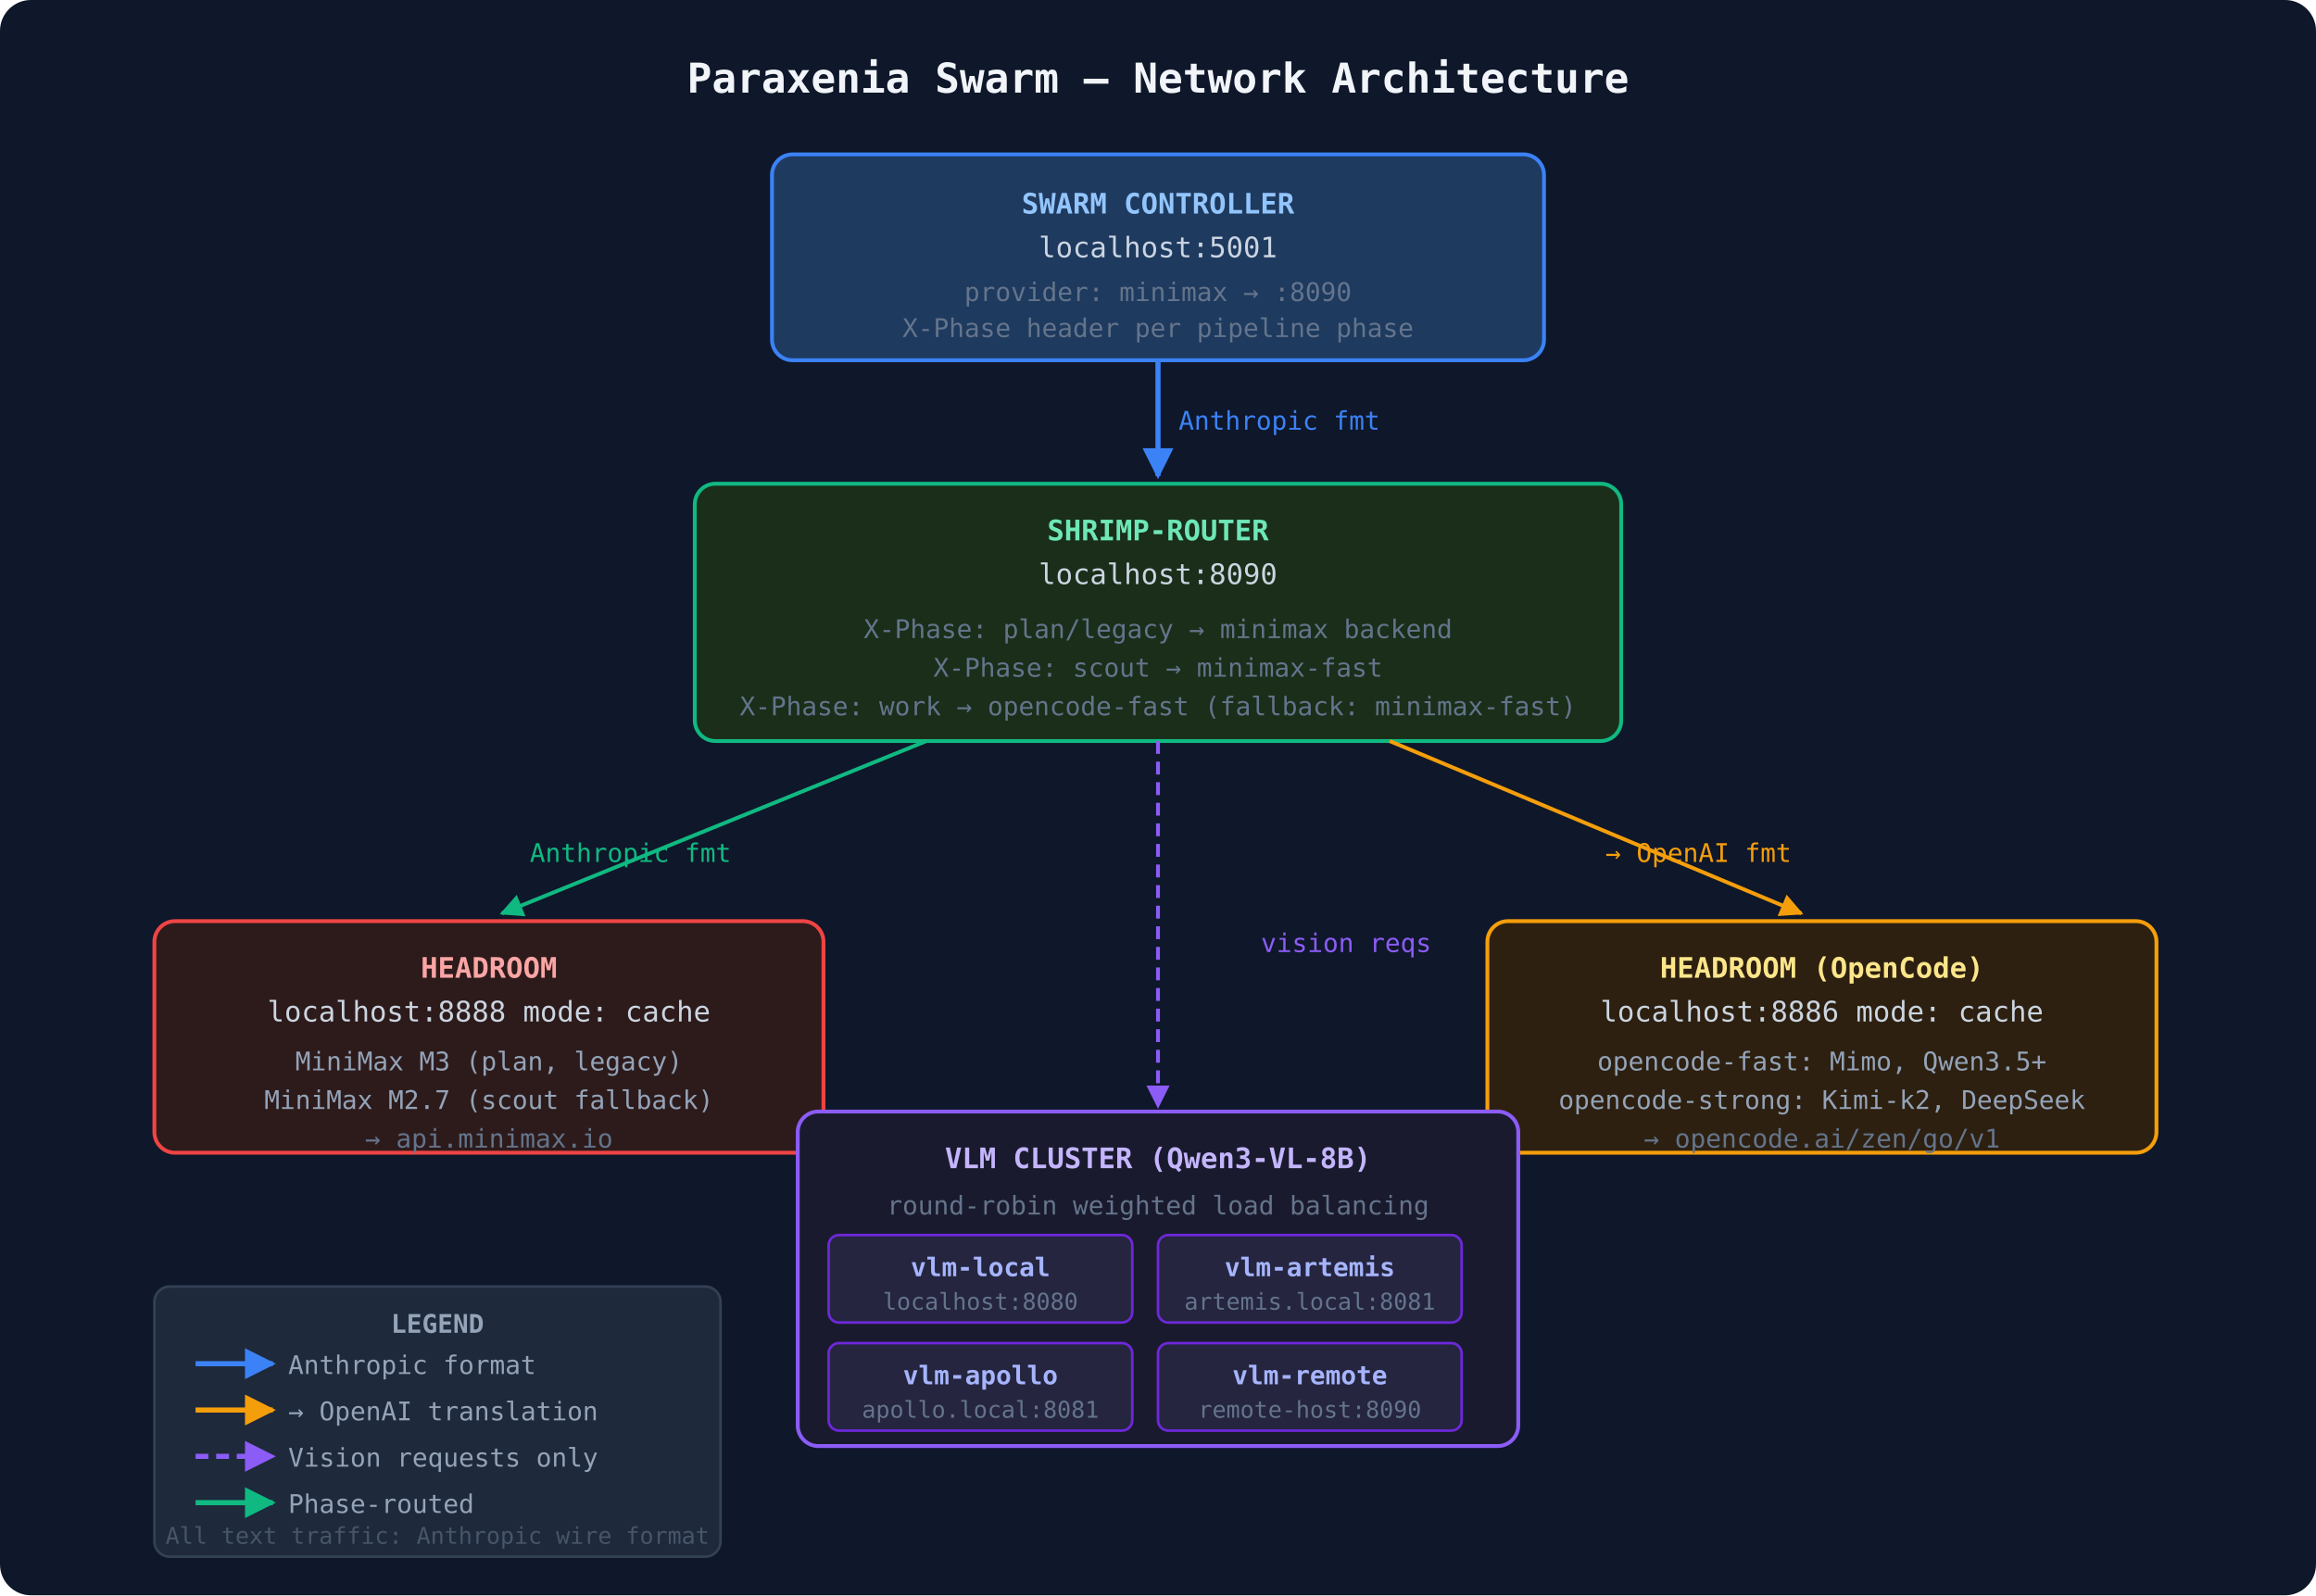
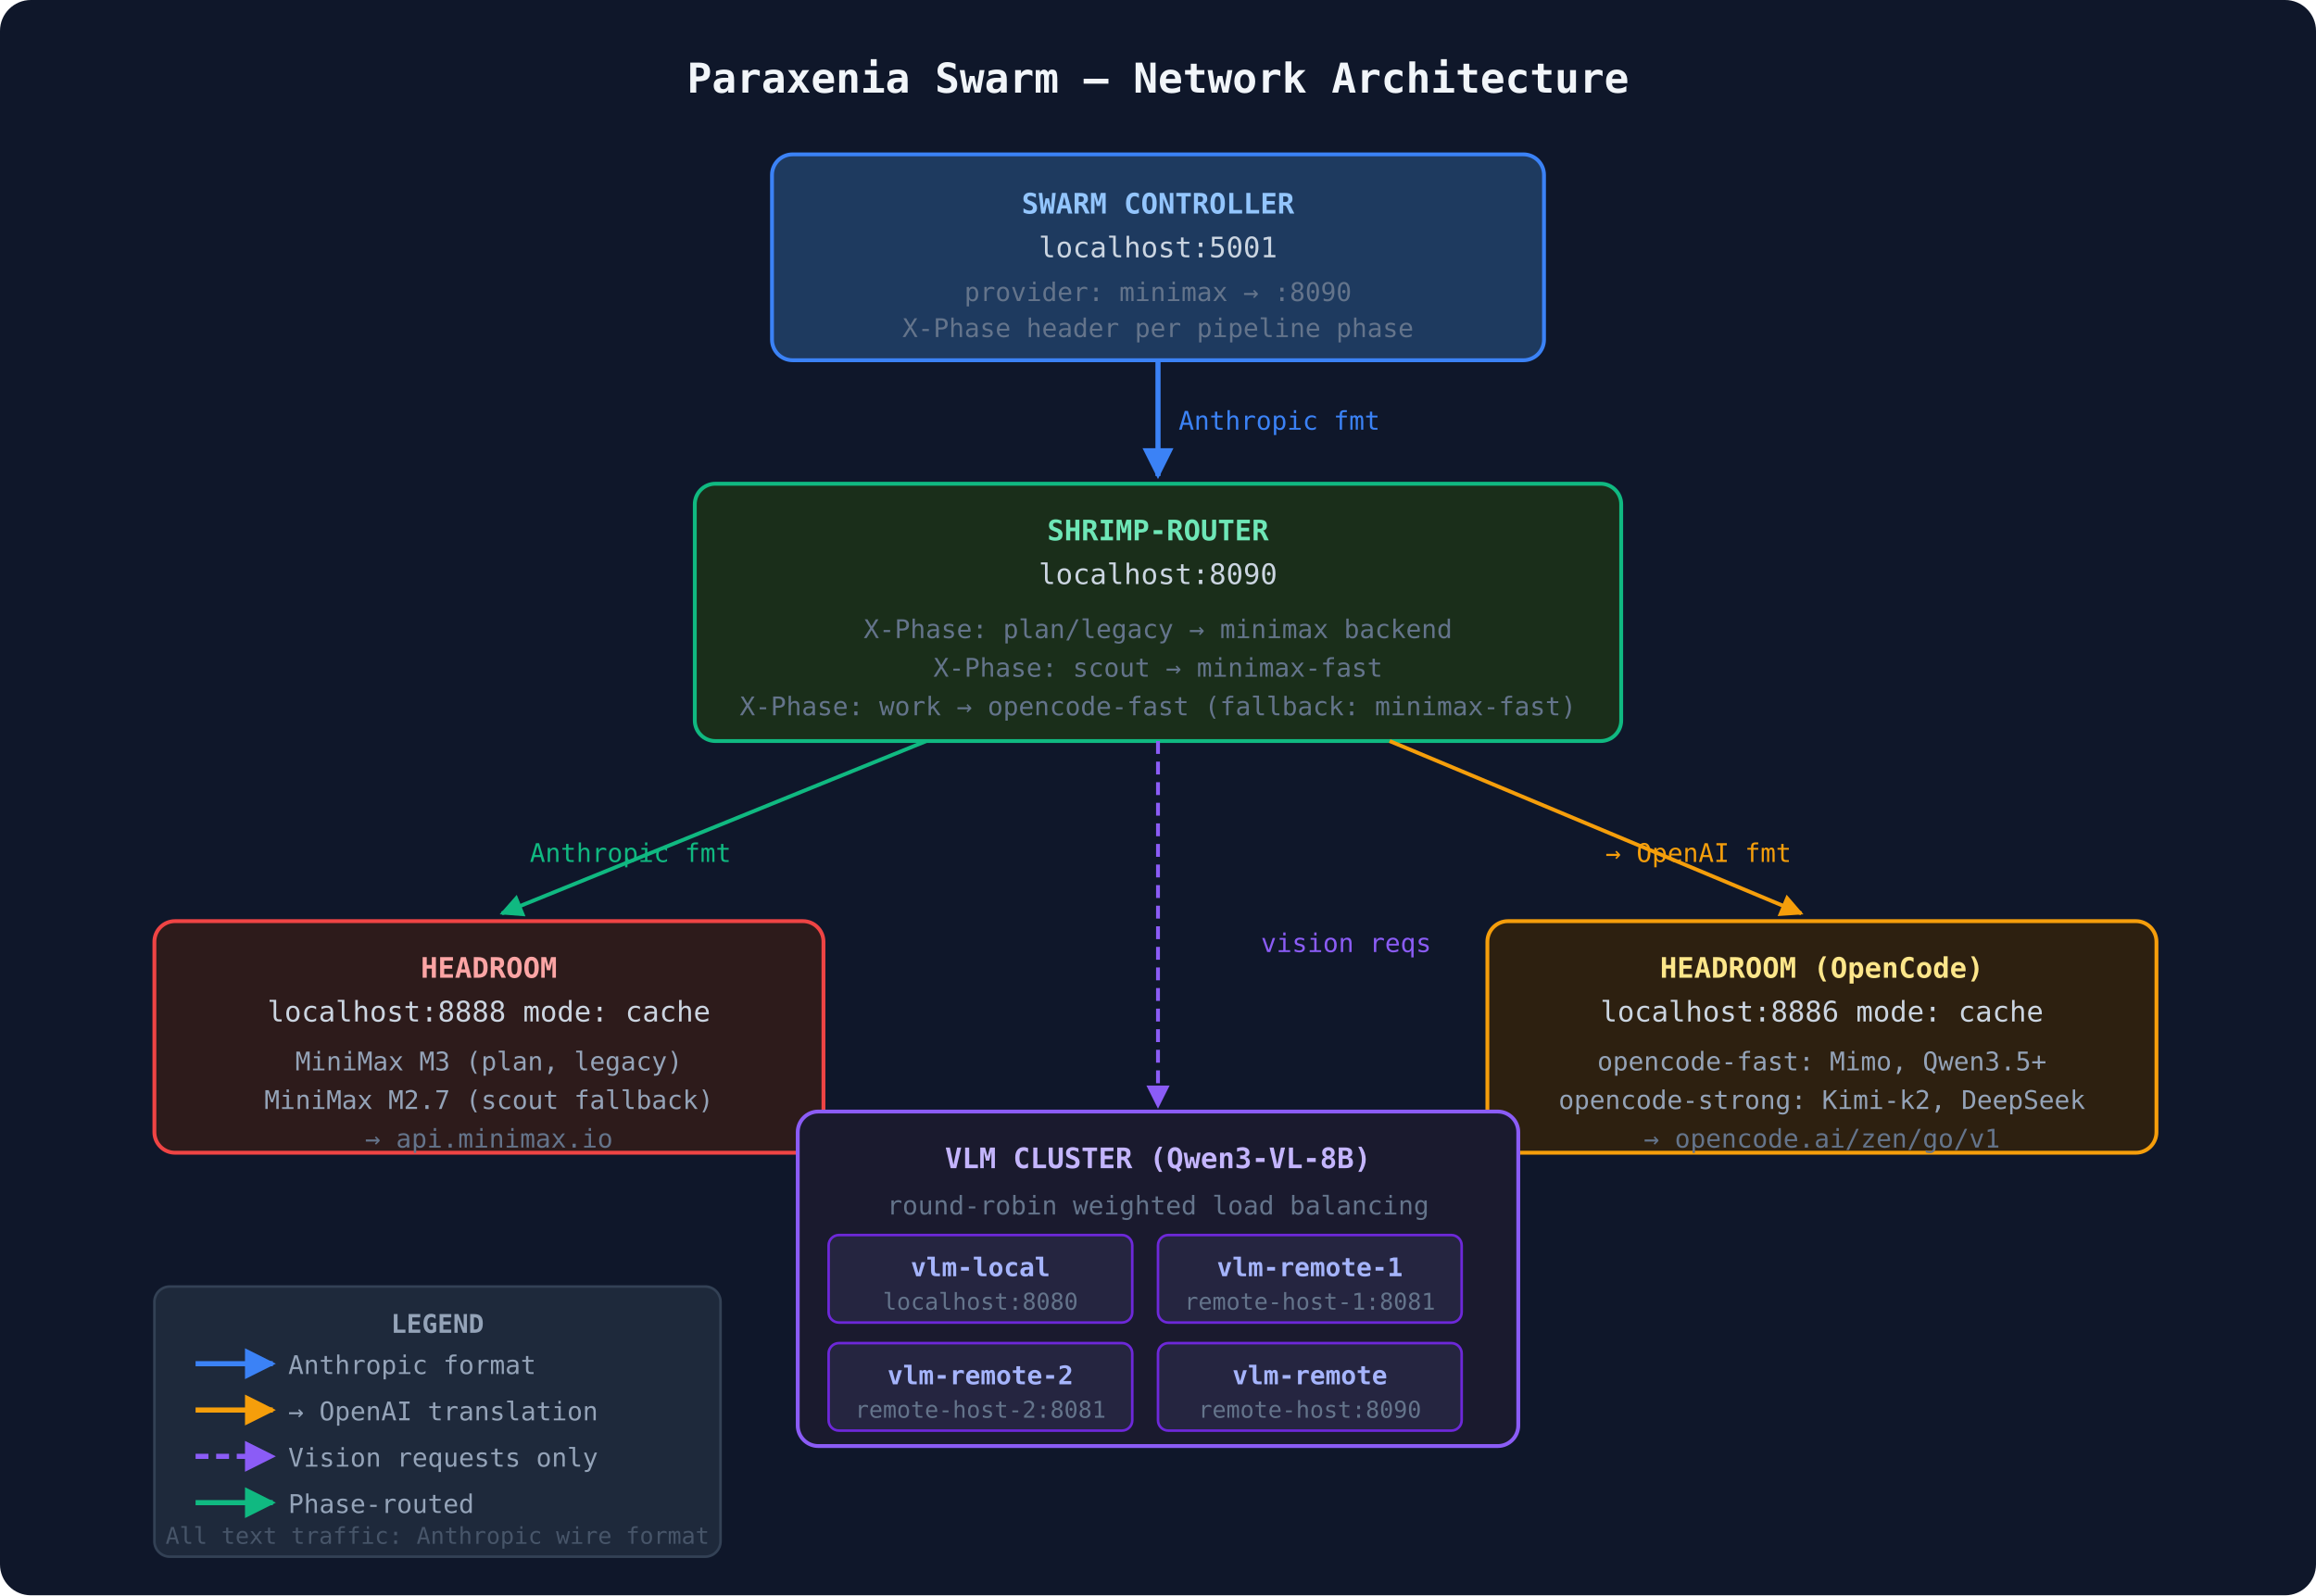
<svg xmlns="http://www.w3.org/2000/svg" viewBox="0 0 900 620" font-family="ui-monospace, 'SF Mono', monospace" font-size="12">
  <defs>
    <marker id="arrow" viewBox="0 0 10 10" refX="9" refY="5" markerWidth="6" markerHeight="6" orient="auto">
      <path d="M 0 0 L 10 5 L 0 10 z" fill="#6b7280" />
    </marker>
    <marker id="arrow-blue" viewBox="0 0 10 10" refX="9" refY="5" markerWidth="6" markerHeight="6" orient="auto">
      <path d="M 0 0 L 10 5 L 0 10 z" fill="#3b82f6" />
    </marker>
    <marker id="arrow-green" viewBox="0 0 10 10" refX="9" refY="5" markerWidth="6" markerHeight="6" orient="auto">
      <path d="M 0 0 L 10 5 L 0 10 z" fill="#10b981" />
    </marker>
    <marker id="arrow-orange" viewBox="0 0 10 10" refX="9" refY="5" markerWidth="6" markerHeight="6" orient="auto">
      <path d="M 0 0 L 10 5 L 0 10 z" fill="#f59e0b" />
    </marker>
    <marker id="arrow-purple" viewBox="0 0 10 10" refX="9" refY="5" markerWidth="6" markerHeight="6" orient="auto">
      <path d="M 0 0 L 10 5 L 0 10 z" fill="#8b5cf6" />
    </marker>
  </defs>
  <rect width="900" height="620" fill="#0f172a" rx="12" />
  <text x="450" y="36" text-anchor="middle" fill="#f1f5f9" font-size="16" font-weight="bold">Paraxenia Swarm — Network Architecture</text>
  <rect x="300" y="60" width="300" height="80" rx="8" fill="#1e3a5f" stroke="#3b82f6" stroke-width="1.5" />
  <text x="450" y="83" text-anchor="middle" fill="#93c5fd" font-size="11" font-weight="bold">SWARM CONTROLLER</text>
  <text x="450" y="100" text-anchor="middle" fill="#cbd5e1" font-size="11">localhost:5001</text>
  <text x="450" y="117" text-anchor="middle" fill="#64748b" font-size="10">provider: minimax → :8090</text>
  <text x="450" y="131" text-anchor="middle" fill="#64748b" font-size="10">X-Phase header per pipeline phase</text>
  <line x1="450" y1="140" x2="450" y2="185" stroke="#3b82f6" stroke-width="2" marker-end="url(#arrow-blue)" />
  <text x="458" y="167" fill="#3b82f6" font-size="10">Anthropic fmt</text>
  <rect x="270" y="188" width="360" height="100" rx="8" fill="#1a2e1a" stroke="#10b981" stroke-width="1.5" />
  <text x="450" y="210" text-anchor="middle" fill="#6ee7b7" font-size="11" font-weight="bold">SHRIMP-ROUTER</text>
  <text x="450" y="227" text-anchor="middle" fill="#cbd5e1" font-size="11">localhost:8090</text>
  <text x="450" y="248" text-anchor="middle" fill="#64748b" font-size="10">X-Phase: plan/legacy  → minimax backend</text>
  <text x="450" y="263" text-anchor="middle" fill="#64748b" font-size="10">X-Phase: scout        → minimax-fast</text>
  <text x="450" y="278" text-anchor="middle" fill="#64748b" font-size="10">X-Phase: work         → opencode-fast (fallback: minimax-fast)</text>
  <line x1="360" y1="288" x2="195" y2="355" stroke="#10b981" stroke-width="1.5" marker-end="url(#arrow-green)" />
  <line x1="540" y1="288" x2="700" y2="355" stroke="#f59e0b" stroke-width="1.5" marker-end="url(#arrow-orange)" />
  <line x1="450" y1="288" x2="450" y2="430" stroke="#8b5cf6" stroke-width="1.5" stroke-dasharray="5,3" marker-end="url(#arrow-purple)" />
  <text x="245" y="335" text-anchor="middle" fill="#10b981" font-size="10">Anthropic fmt</text>
  <text x="660" y="335" text-anchor="middle" fill="#f59e0b" font-size="10">→ OpenAI fmt</text>
  <text x="490" y="370" fill="#8b5cf6" font-size="10">vision reqs</text>
  <rect x="60" y="358" width="260" height="90" rx="8" fill="#2d1b1b" stroke="#ef4444" stroke-width="1.5" />
  <text x="190" y="380" text-anchor="middle" fill="#fca5a5" font-size="11" font-weight="bold">HEADROOM</text>
  <text x="190" y="397" text-anchor="middle" fill="#cbd5e1" font-size="11">localhost:8888  mode: cache</text>
  <text x="190" y="416" text-anchor="middle" fill="#94a3b8" font-size="10">MiniMax M3    (plan, legacy)</text>
  <text x="190" y="431" text-anchor="middle" fill="#94a3b8" font-size="10">MiniMax M2.7  (scout fallback)</text>
  <text x="190" y="446" text-anchor="middle" fill="#64748b" font-size="10">→ api.minimax.io</text>
  <rect x="578" y="358" width="260" height="90" rx="8" fill="#2d2010" stroke="#f59e0b" stroke-width="1.5" />
  <text x="708" y="380" text-anchor="middle" fill="#fde68a" font-size="11" font-weight="bold">HEADROOM (OpenCode)</text>
  <text x="708" y="397" text-anchor="middle" fill="#cbd5e1" font-size="11">localhost:8886  mode: cache</text>
  <text x="708" y="416" text-anchor="middle" fill="#94a3b8" font-size="10">opencode-fast:  Mimo, Qwen3.5+</text>
  <text x="708" y="431" text-anchor="middle" fill="#94a3b8" font-size="10">opencode-strong: Kimi-k2, DeepSeek</text>
  <text x="708" y="446" text-anchor="middle" fill="#64748b" font-size="10">→ opencode.ai/zen/go/v1</text>
  <rect x="310" y="432" width="280" height="130" rx="8" fill="#1a1a2e" stroke="#8b5cf6" stroke-width="1.5" />
  <text x="450" y="454" text-anchor="middle" fill="#c4b5fd" font-size="11" font-weight="bold">VLM CLUSTER  (Qwen3-VL-8B)</text>
  <text x="450" y="472" text-anchor="middle" fill="#64748b" font-size="10">round-robin weighted load balancing</text>
  <rect x="322" y="480" width="118" height="34" rx="4" fill="#252540" stroke="#6d28d9" stroke-width="1" />
  <text x="381" y="496" text-anchor="middle" fill="#a5b4fc" font-size="10" font-weight="bold">vlm-local</text>
  <text x="381" y="509" text-anchor="middle" fill="#64748b" font-size="9">localhost:8080</text>
  <rect x="450" y="480" width="118" height="34" rx="4" fill="#252540" stroke="#6d28d9" stroke-width="1" />
-   <text x="509" y="496" text-anchor="middle" fill="#a5b4fc" font-size="10" font-weight="bold">vlm-artemis</text>
-   <text x="509" y="509" text-anchor="middle" fill="#64748b" font-size="9">artemis.local:8081</text>
+   <text x="509" y="496" text-anchor="middle" fill="#a5b4fc" font-size="10" font-weight="bold">vlm-remote-1</text>
+   <text x="509" y="509" text-anchor="middle" fill="#64748b" font-size="9">remote-host-1:8081</text>
  <rect x="322" y="522" width="118" height="34" rx="4" fill="#252540" stroke="#6d28d9" stroke-width="1" />
-   <text x="381" y="538" text-anchor="middle" fill="#a5b4fc" font-size="10" font-weight="bold">vlm-apollo</text>
-   <text x="381" y="551" text-anchor="middle" fill="#64748b" font-size="9">apollo.local:8081</text>
+   <text x="381" y="538" text-anchor="middle" fill="#a5b4fc" font-size="10" font-weight="bold">vlm-remote-2</text>
+   <text x="381" y="551" text-anchor="middle" fill="#64748b" font-size="9">remote-host-2:8081</text>
  <rect x="450" y="522" width="118" height="34" rx="4" fill="#252540" stroke="#6d28d9" stroke-width="1" />
  <text x="509" y="538" text-anchor="middle" fill="#a5b4fc" font-size="10" font-weight="bold">vlm-remote</text>
  <text x="509" y="551" text-anchor="middle" fill="#64748b" font-size="9">remote-host:8090</text>
  <rect x="60" y="500" width="220" height="105" rx="6" fill="#1e293b" stroke="#334155" stroke-width="1" />
  <text x="170" y="518" text-anchor="middle" fill="#94a3b8" font-size="10" font-weight="bold">LEGEND</text>
  <line x1="76" y1="530" x2="106" y2="530" stroke="#3b82f6" stroke-width="2" marker-end="url(#arrow-blue)" />
  <text x="112" y="534" fill="#94a3b8" font-size="10">Anthropic format</text>
  <line x1="76" y1="548" x2="106" y2="548" stroke="#f59e0b" stroke-width="2" marker-end="url(#arrow-orange)" />
  <text x="112" y="552" fill="#94a3b8" font-size="10">→ OpenAI translation</text>
  <line x1="76" y1="566" x2="106" y2="566" stroke="#8b5cf6" stroke-width="2" stroke-dasharray="5,3" marker-end="url(#arrow-purple)" />
  <text x="112" y="570" fill="#94a3b8" font-size="10">Vision requests only</text>
  <line x1="76" y1="584" x2="106" y2="584" stroke="#10b981" stroke-width="2" marker-end="url(#arrow-green)" />
  <text x="112" y="588" fill="#94a3b8" font-size="10">Phase-routed</text>
  <text x="170" y="600" text-anchor="middle" fill="#475569" font-size="9">All text traffic: Anthropic wire format</text>
</svg>
